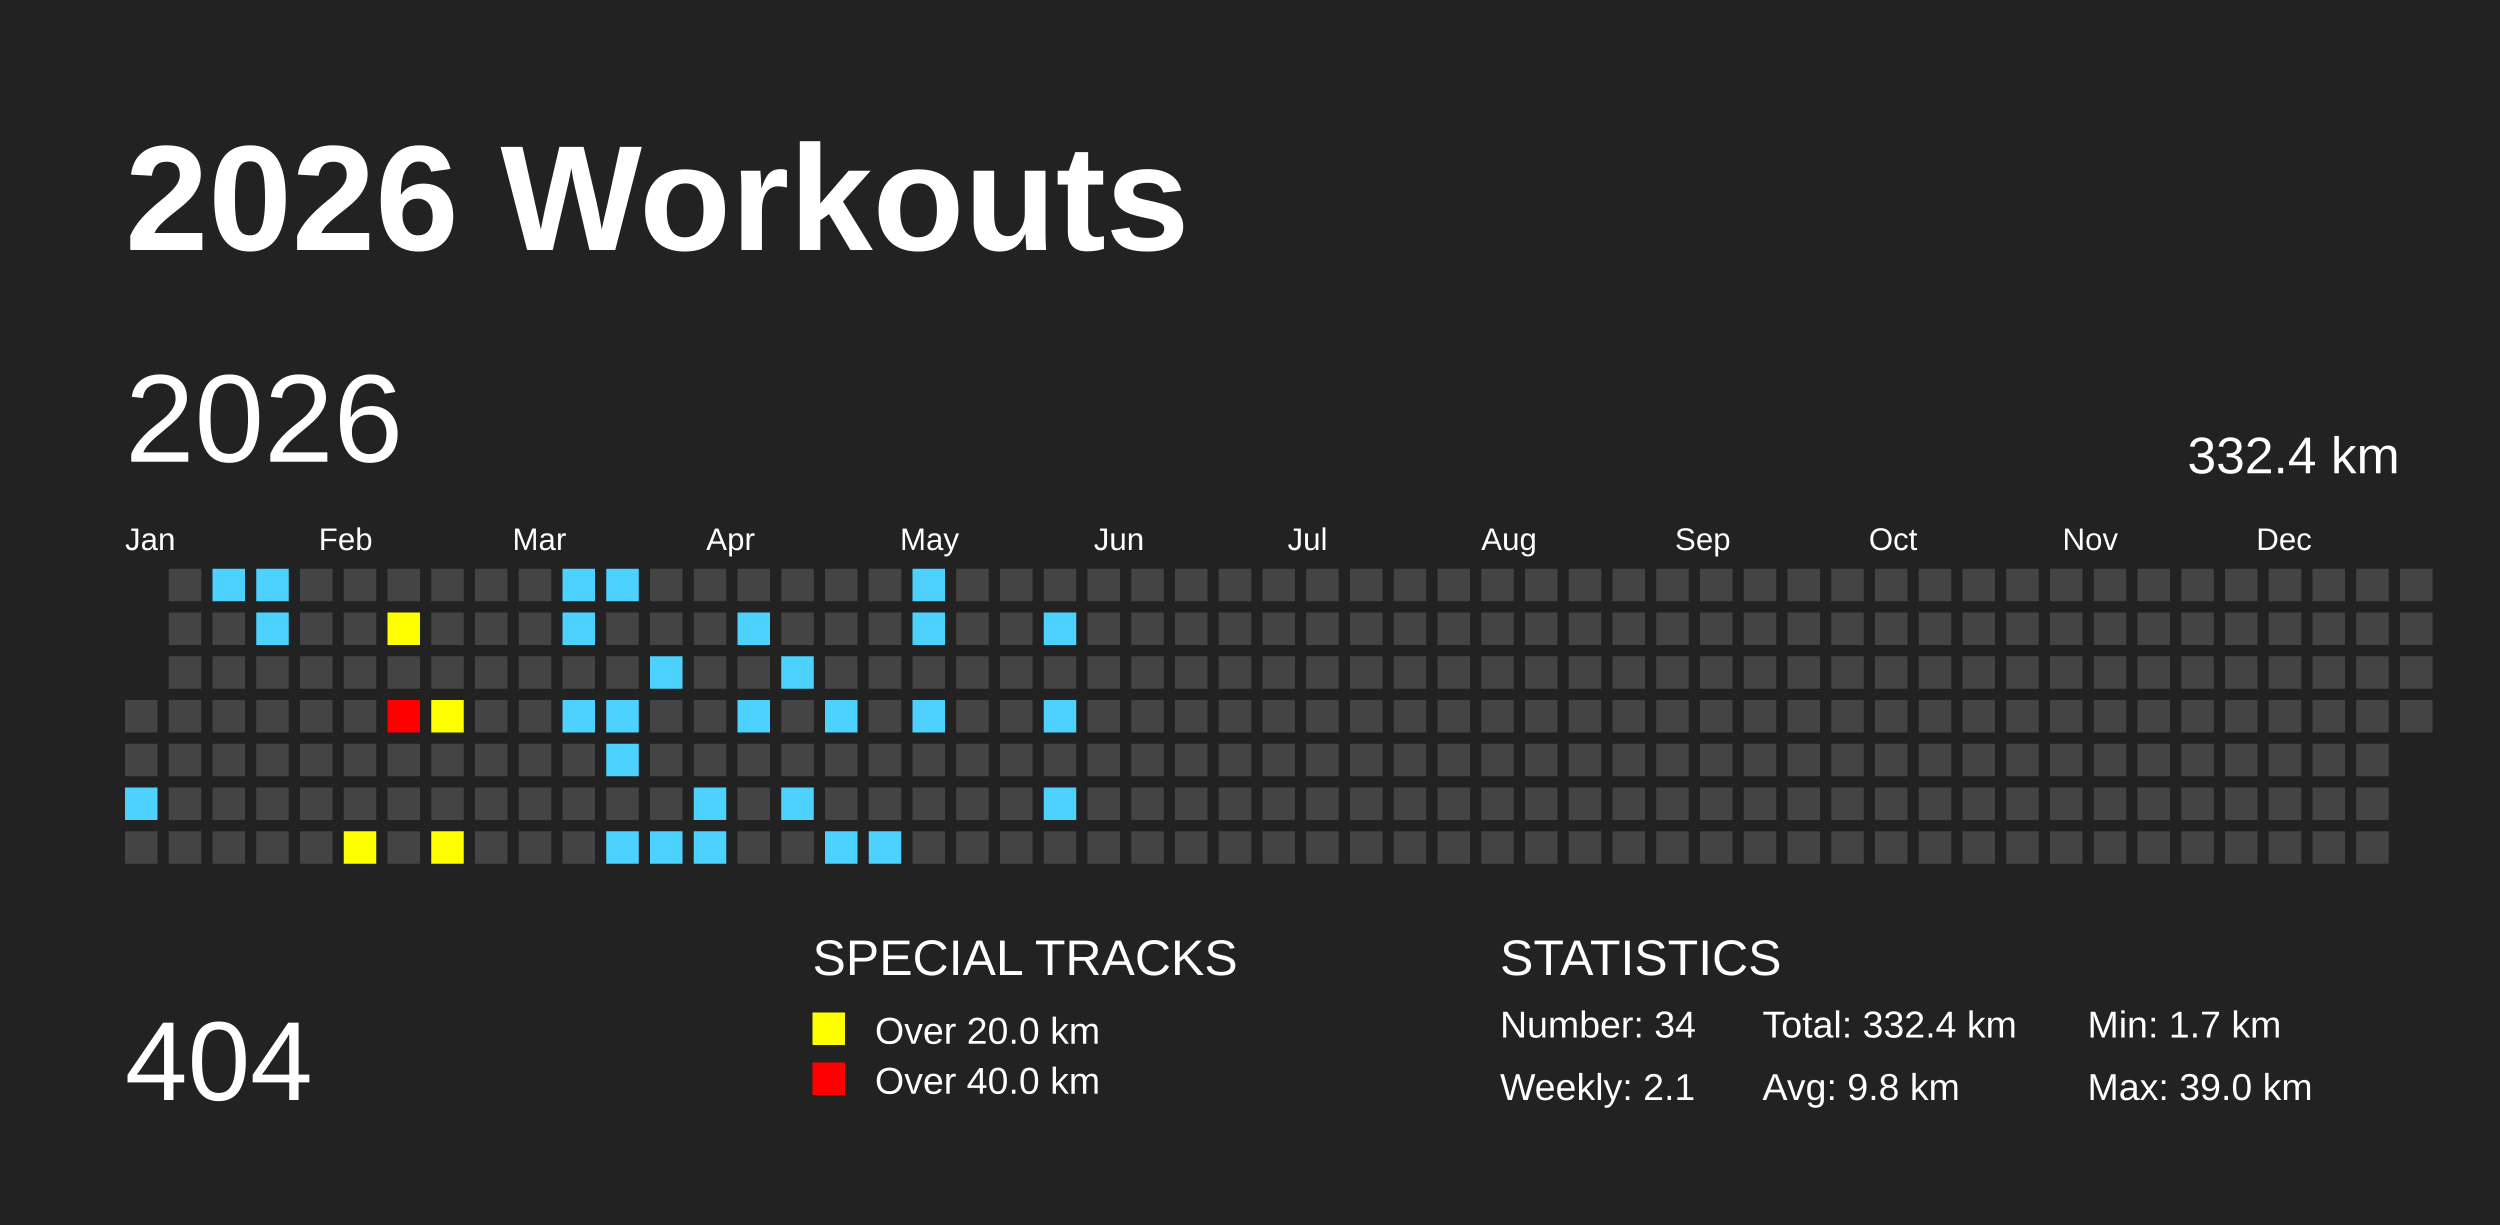
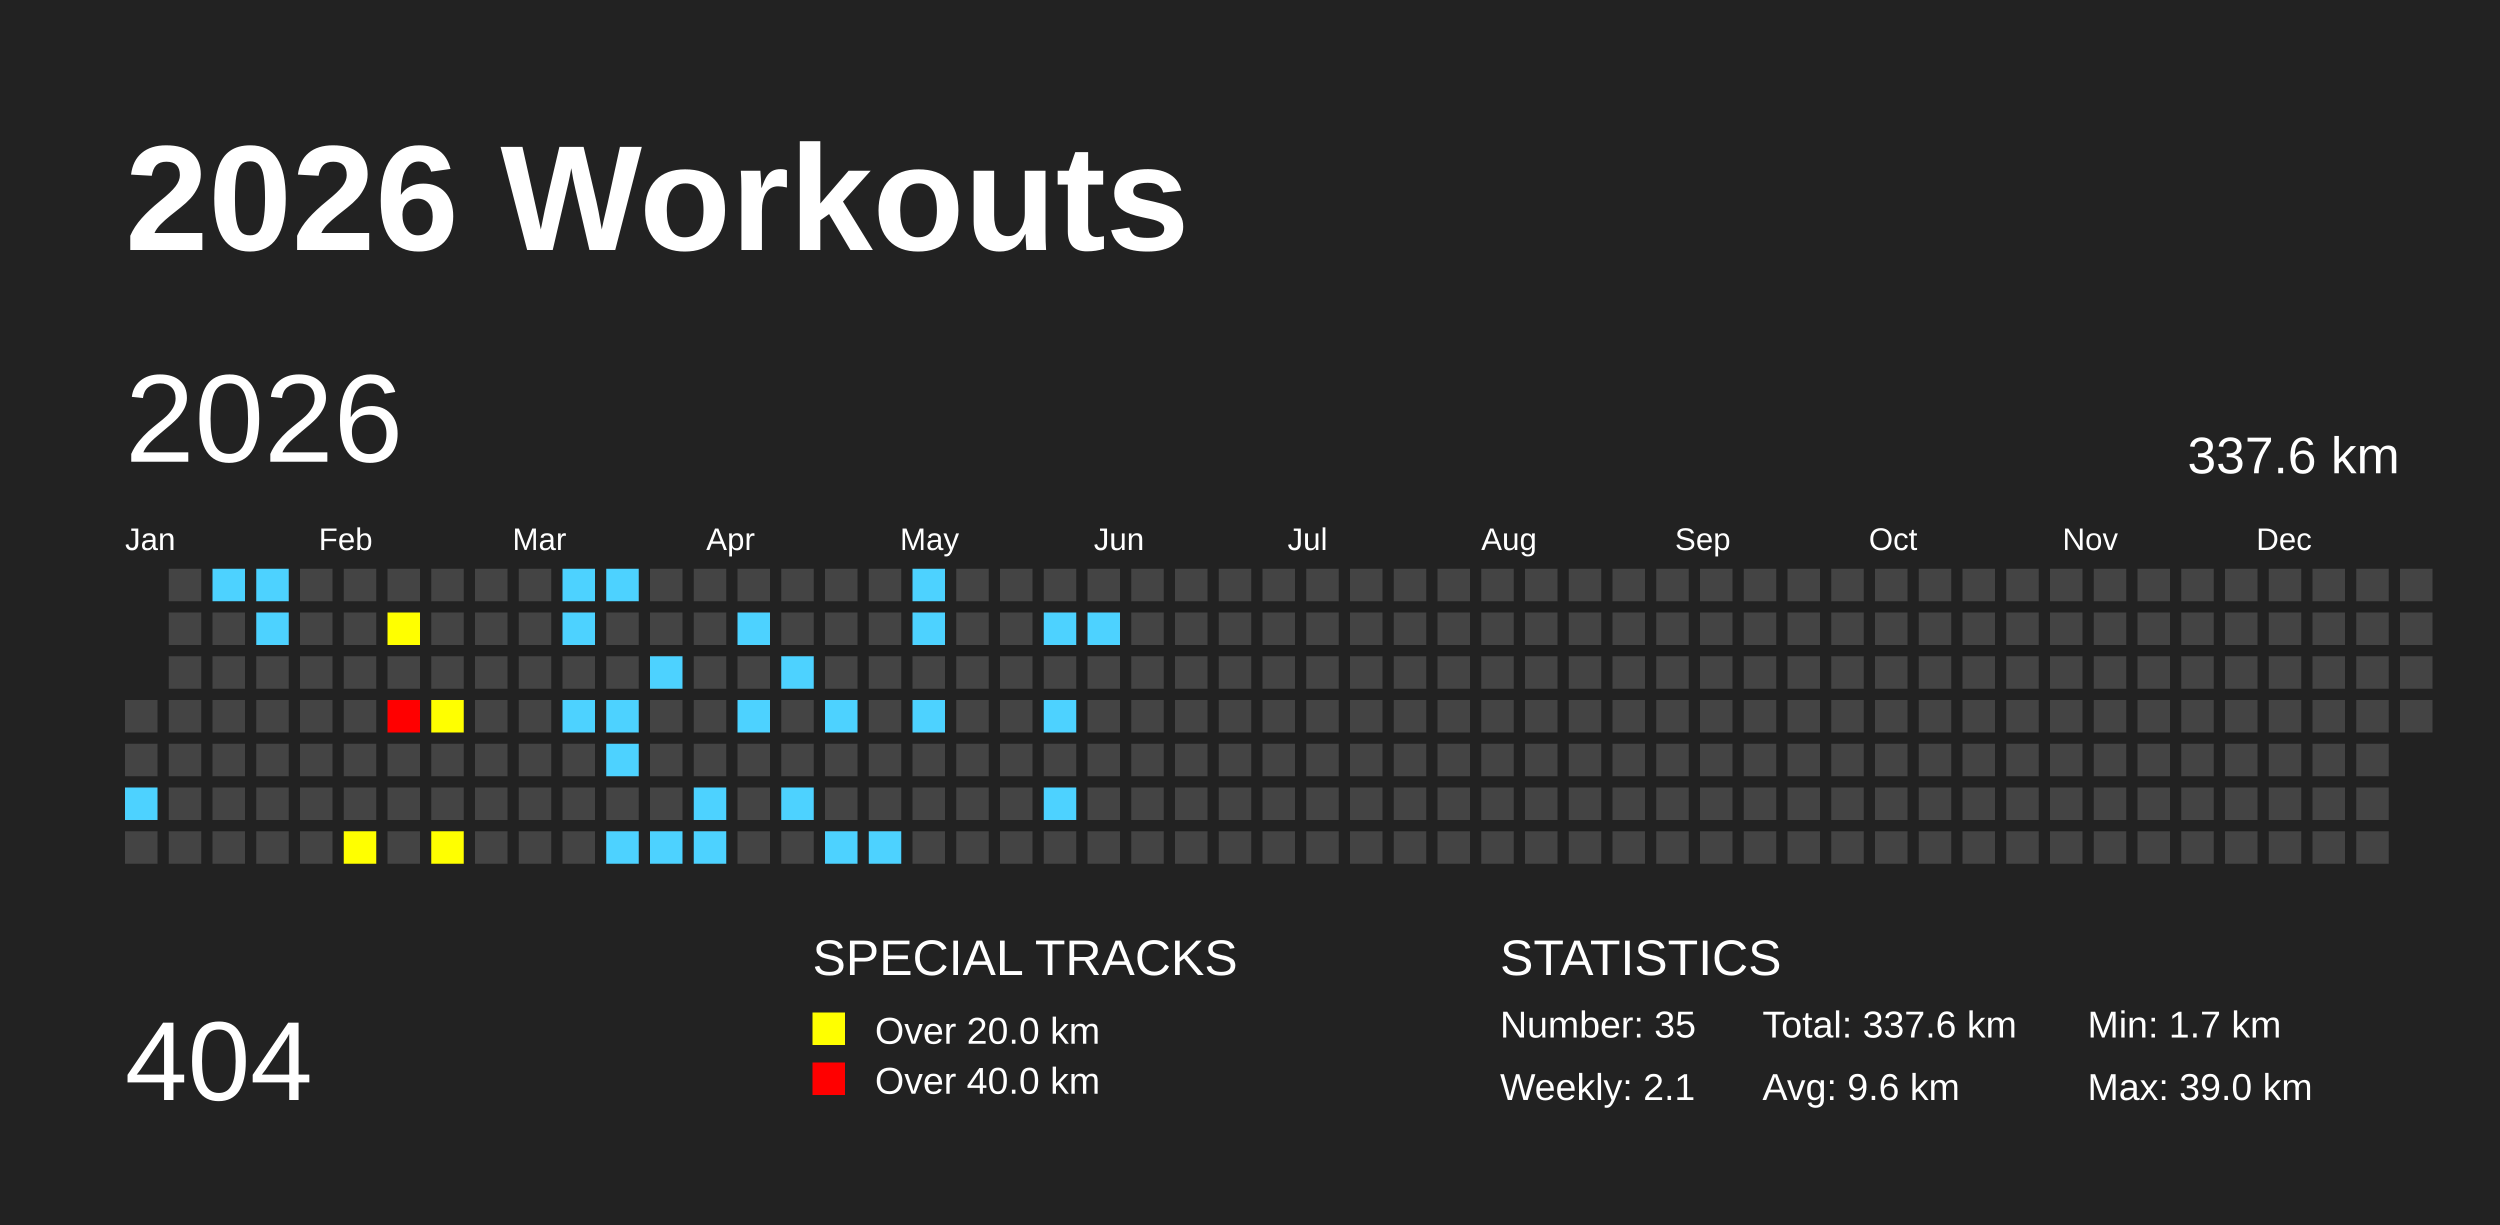
<svg xmlns="http://www.w3.org/2000/svg" baseProfile="full" height="98mm" version="1.1" viewBox="0,0,200,98" width="200mm">
  <defs />
  <rect fill="#222222" height="98" width="200" x="0" y="0" />
  <text fill="#FFFFFF" style="font-size:12px; font-family:Arial; font-weight:bold;" x="10" y="20">2026 Workouts</text>
  <text fill="#FFFFFF" style="font-size:9px; font-family:Arial" x="10" y="88">404</text>
  <text fill="#FFFFFF" style="font-size:4px; font-family:Arial" x="65" y="78">SPECIAL TRACKS</text>
  <rect fill="yellow" height="2.6" width="2.6" x="65" y="81" />
  <text fill="#FFFFFF" style="font-size:3px; font-family:Arial" x="70" y="83.5">Over 20.0 km</text>
  <rect fill="red" height="2.6" width="2.6" x="65" y="85" />
  <text fill="#FFFFFF" style="font-size:3px; font-family:Arial" x="70" y="87.5">Over 40.0 km</text>
  <text fill="#FFFFFF" style="font-size:4px; font-family:Arial" x="120" y="78">STATISTICS</text>
-   <text fill="#FFFFFF" style="font-size:3px; font-family:Arial" x="120" y="83">Number: 34</text>
+   <text fill="#FFFFFF" style="font-size:3px; font-family:Arial" x="120" y="83">Number: 35</text>
  <text fill="#FFFFFF" style="font-size:3px; font-family:Arial" x="120" y="88">Weekly: 2.1</text>
-   <text fill="#FFFFFF" style="font-size:3px; font-family:Arial" x="141" y="83">Total: 332.4 km</text>
-   <text fill="#FFFFFF" style="font-size:3px; font-family:Arial" x="141" y="88">Avg: 9.8 km</text>
+   <text fill="#FFFFFF" style="font-size:3px; font-family:Arial" x="141" y="83">Total: 337.6 km</text>
+   <text fill="#FFFFFF" style="font-size:3px; font-family:Arial" x="141" y="88">Avg: 9.6 km</text>
  <text fill="#FFFFFF" style="font-size:3px; font-family:Arial" x="167" y="83">Min: 1.7 km</text>
  <text fill="#FFFFFF" style="font-size:3px; font-family:Arial" x="167" y="88">Max: 39.0 km</text>
  <text dominant-baseline="hanging" fill="#FFFFFF" style="font-size:10.0px; font-family:Arial;" x="10" y="30">2026</text>
-   <text dominant-baseline="hanging" fill="#FFFFFF" style="font-size:4.125px; font-family:Arial;" x="175" y="35">332.4 km</text>
+   <text dominant-baseline="hanging" fill="#FFFFFF" style="font-size:4.125px; font-family:Arial;" x="175" y="35">337.6 km</text>
  <text fill="#FFFFFF" style="font-size:2.5px; font-family:Arial" x="10.0" y="44">Jan</text>
  <text fill="#FFFFFF" style="font-size:2.5px; font-family:Arial" x="25.5" y="44">Feb</text>
  <text fill="#FFFFFF" style="font-size:2.5px; font-family:Arial" x="41.0" y="44">Mar</text>
  <text fill="#FFFFFF" style="font-size:2.5px; font-family:Arial" x="56.5" y="44">Apr</text>
  <text fill="#FFFFFF" style="font-size:2.5px; font-family:Arial" x="72.0" y="44">May</text>
  <text fill="#FFFFFF" style="font-size:2.5px; font-family:Arial" x="87.5" y="44">Jun</text>
  <text fill="#FFFFFF" style="font-size:2.5px; font-family:Arial" x="103.0" y="44">Jul</text>
  <text fill="#FFFFFF" style="font-size:2.5px; font-family:Arial" x="118.5" y="44">Aug</text>
  <text fill="#FFFFFF" style="font-size:2.5px; font-family:Arial" x="134.0" y="44">Sep</text>
  <text fill="#FFFFFF" style="font-size:2.5px; font-family:Arial" x="149.5" y="44">Oct</text>
  <text fill="#FFFFFF" style="font-size:2.5px; font-family:Arial" x="165.0" y="44">Nov</text>
  <text fill="#FFFFFF" style="font-size:2.5px; font-family:Arial" x="180.5" y="44">Dec</text>
  <rect fill="#444444" height="2.6" width="2.6" x="10.0" y="56.0" />
  <rect fill="#444444" height="2.6" width="2.6" x="10.0" y="59.5" />
  <rect fill="#4DD2FF" height="2.6" width="2.6" x="10.0" y="63.0" />
  <rect fill="#444444" height="2.6" width="2.6" x="10.0" y="66.5" />
  <rect fill="#444444" height="2.6" width="2.6" x="13.5" y="45.5" />
  <rect fill="#444444" height="2.6" width="2.6" x="13.5" y="49.0" />
  <rect fill="#444444" height="2.6" width="2.6" x="13.5" y="52.5" />
  <rect fill="#444444" height="2.6" width="2.6" x="13.5" y="56.0" />
  <rect fill="#444444" height="2.6" width="2.6" x="13.5" y="59.5" />
  <rect fill="#444444" height="2.6" width="2.6" x="13.5" y="63.0" />
  <rect fill="#444444" height="2.6" width="2.6" x="13.5" y="66.5" />
  <rect fill="#4DD2FF" height="2.6" width="2.6" x="17.0" y="45.5" />
  <rect fill="#444444" height="2.6" width="2.6" x="17.0" y="49.0" />
  <rect fill="#444444" height="2.6" width="2.6" x="17.0" y="52.5" />
  <rect fill="#444444" height="2.6" width="2.6" x="17.0" y="56.0" />
  <rect fill="#444444" height="2.6" width="2.6" x="17.0" y="59.5" />
  <rect fill="#444444" height="2.6" width="2.6" x="17.0" y="63.0" />
  <rect fill="#444444" height="2.6" width="2.6" x="17.0" y="66.5" />
  <rect fill="#4DD2FF" height="2.6" width="2.6" x="20.5" y="45.5" />
  <rect fill="#4DD2FF" height="2.6" width="2.6" x="20.5" y="49.0" />
  <rect fill="#444444" height="2.6" width="2.6" x="20.5" y="52.5" />
  <rect fill="#444444" height="2.6" width="2.6" x="20.5" y="56.0" />
  <rect fill="#444444" height="2.6" width="2.6" x="20.5" y="59.5" />
  <rect fill="#444444" height="2.6" width="2.6" x="20.5" y="63.0" />
  <rect fill="#444444" height="2.6" width="2.6" x="20.5" y="66.5" />
  <rect fill="#444444" height="2.6" width="2.6" x="24.0" y="45.5" />
  <rect fill="#444444" height="2.6" width="2.6" x="24.0" y="49.0" />
  <rect fill="#444444" height="2.6" width="2.6" x="24.0" y="52.5" />
  <rect fill="#444444" height="2.6" width="2.6" x="24.0" y="56.0" />
  <rect fill="#444444" height="2.6" width="2.6" x="24.0" y="59.5" />
  <rect fill="#444444" height="2.6" width="2.6" x="24.0" y="63.0" />
  <rect fill="#444444" height="2.6" width="2.6" x="24.0" y="66.5" />
  <rect fill="#444444" height="2.6" width="2.6" x="27.5" y="45.5" />
  <rect fill="#444444" height="2.6" width="2.6" x="27.5" y="49.0" />
  <rect fill="#444444" height="2.6" width="2.6" x="27.5" y="52.5" />
  <rect fill="#444444" height="2.6" width="2.6" x="27.5" y="56.0" />
  <rect fill="#444444" height="2.6" width="2.6" x="27.5" y="59.5" />
  <rect fill="#444444" height="2.6" width="2.6" x="27.5" y="63.0" />
  <rect fill="yellow" height="2.6" width="2.6" x="27.5" y="66.5" />
  <rect fill="#444444" height="2.6" width="2.6" x="31.0" y="45.5" />
  <rect fill="yellow" height="2.6" width="2.6" x="31.0" y="49.0" />
  <rect fill="#444444" height="2.6" width="2.6" x="31.0" y="52.5" />
  <rect fill="red" height="2.6" width="2.6" x="31.0" y="56.0" />
  <rect fill="#444444" height="2.6" width="2.6" x="31.0" y="59.5" />
  <rect fill="#444444" height="2.6" width="2.6" x="31.0" y="63.0" />
  <rect fill="#444444" height="2.6" width="2.6" x="31.0" y="66.5" />
  <rect fill="#444444" height="2.6" width="2.6" x="34.5" y="45.5" />
  <rect fill="#444444" height="2.6" width="2.6" x="34.5" y="49.0" />
  <rect fill="#444444" height="2.6" width="2.6" x="34.5" y="52.5" />
  <rect fill="yellow" height="2.6" width="2.6" x="34.5" y="56.0" />
  <rect fill="#444444" height="2.6" width="2.6" x="34.5" y="59.5" />
  <rect fill="#444444" height="2.6" width="2.6" x="34.5" y="63.0" />
  <rect fill="yellow" height="2.6" width="2.6" x="34.5" y="66.5" />
  <rect fill="#444444" height="2.6" width="2.6" x="38.0" y="45.5" />
  <rect fill="#444444" height="2.6" width="2.6" x="38.0" y="49.0" />
  <rect fill="#444444" height="2.6" width="2.6" x="38.0" y="52.5" />
  <rect fill="#444444" height="2.6" width="2.6" x="38.0" y="56.0" />
  <rect fill="#444444" height="2.6" width="2.6" x="38.0" y="59.5" />
  <rect fill="#444444" height="2.6" width="2.6" x="38.0" y="63.0" />
  <rect fill="#444444" height="2.6" width="2.6" x="38.0" y="66.5" />
  <rect fill="#444444" height="2.6" width="2.6" x="41.5" y="45.5" />
  <rect fill="#444444" height="2.6" width="2.6" x="41.5" y="49.0" />
  <rect fill="#444444" height="2.6" width="2.6" x="41.5" y="52.5" />
  <rect fill="#444444" height="2.6" width="2.6" x="41.5" y="56.0" />
  <rect fill="#444444" height="2.6" width="2.6" x="41.5" y="59.5" />
  <rect fill="#444444" height="2.6" width="2.6" x="41.5" y="63.0" />
  <rect fill="#444444" height="2.6" width="2.6" x="41.5" y="66.5" />
  <rect fill="#4DD2FF" height="2.6" width="2.6" x="45.0" y="45.5" />
  <rect fill="#4DD2FF" height="2.6" width="2.6" x="45.0" y="49.0" />
  <rect fill="#444444" height="2.6" width="2.6" x="45.0" y="52.5" />
  <rect fill="#4DD2FF" height="2.6" width="2.6" x="45.0" y="56.0" />
  <rect fill="#444444" height="2.6" width="2.6" x="45.0" y="59.5" />
  <rect fill="#444444" height="2.6" width="2.6" x="45.0" y="63.0" />
  <rect fill="#444444" height="2.6" width="2.6" x="45.0" y="66.5" />
  <rect fill="#4DD2FF" height="2.6" width="2.6" x="48.5" y="45.5" />
  <rect fill="#444444" height="2.6" width="2.6" x="48.5" y="49.0" />
  <rect fill="#444444" height="2.6" width="2.6" x="48.5" y="52.5" />
  <rect fill="#4DD2FF" height="2.6" width="2.6" x="48.5" y="56.0" />
  <rect fill="#4DD2FF" height="2.6" width="2.6" x="48.5" y="59.5" />
  <rect fill="#444444" height="2.6" width="2.6" x="48.5" y="63.0" />
  <rect fill="#4DD2FF" height="2.6" width="2.6" x="48.5" y="66.5" />
  <rect fill="#444444" height="2.6" width="2.6" x="52.0" y="45.5" />
  <rect fill="#444444" height="2.6" width="2.6" x="52.0" y="49.0" />
  <rect fill="#4DD2FF" height="2.6" width="2.6" x="52.0" y="52.5" />
  <rect fill="#444444" height="2.6" width="2.6" x="52.0" y="56.0" />
  <rect fill="#444444" height="2.6" width="2.6" x="52.0" y="59.5" />
  <rect fill="#444444" height="2.6" width="2.6" x="52.0" y="63.0" />
  <rect fill="#4DD2FF" height="2.6" width="2.6" x="52.0" y="66.5" />
  <rect fill="#444444" height="2.6" width="2.6" x="55.5" y="45.5" />
  <rect fill="#444444" height="2.6" width="2.6" x="55.5" y="49.0" />
  <rect fill="#444444" height="2.6" width="2.6" x="55.5" y="52.5" />
  <rect fill="#444444" height="2.6" width="2.6" x="55.5" y="56.0" />
  <rect fill="#444444" height="2.6" width="2.6" x="55.5" y="59.5" />
  <rect fill="#4DD2FF" height="2.6" width="2.6" x="55.5" y="63.0" />
  <rect fill="#4DD2FF" height="2.6" width="2.6" x="55.5" y="66.5" />
  <rect fill="#444444" height="2.6" width="2.6" x="59.0" y="45.5" />
  <rect fill="#4DD2FF" height="2.6" width="2.6" x="59.0" y="49.0" />
  <rect fill="#444444" height="2.6" width="2.6" x="59.0" y="52.5" />
  <rect fill="#4DD2FF" height="2.6" width="2.6" x="59.0" y="56.0" />
  <rect fill="#444444" height="2.6" width="2.6" x="59.0" y="59.5" />
  <rect fill="#444444" height="2.6" width="2.6" x="59.0" y="63.0" />
  <rect fill="#444444" height="2.6" width="2.6" x="59.0" y="66.5" />
  <rect fill="#444444" height="2.6" width="2.6" x="62.5" y="45.5" />
  <rect fill="#444444" height="2.6" width="2.6" x="62.5" y="49.0" />
  <rect fill="#4DD2FF" height="2.6" width="2.6" x="62.5" y="52.5" />
  <rect fill="#444444" height="2.6" width="2.6" x="62.5" y="56.0" />
  <rect fill="#444444" height="2.6" width="2.6" x="62.5" y="59.5" />
  <rect fill="#4DD2FF" height="2.6" width="2.6" x="62.5" y="63.0" />
  <rect fill="#444444" height="2.6" width="2.6" x="62.5" y="66.5" />
  <rect fill="#444444" height="2.6" width="2.6" x="66.0" y="45.5" />
  <rect fill="#444444" height="2.6" width="2.6" x="66.0" y="49.0" />
  <rect fill="#444444" height="2.6" width="2.6" x="66.0" y="52.5" />
  <rect fill="#4DD2FF" height="2.6" width="2.6" x="66.0" y="56.0" />
  <rect fill="#444444" height="2.6" width="2.6" x="66.0" y="59.5" />
  <rect fill="#444444" height="2.6" width="2.6" x="66.0" y="63.0" />
  <rect fill="#4DD2FF" height="2.6" width="2.6" x="66.0" y="66.5" />
  <rect fill="#444444" height="2.6" width="2.6" x="69.5" y="45.5" />
  <rect fill="#444444" height="2.6" width="2.6" x="69.5" y="49.0" />
  <rect fill="#444444" height="2.6" width="2.6" x="69.5" y="52.5" />
  <rect fill="#444444" height="2.6" width="2.6" x="69.5" y="56.0" />
  <rect fill="#444444" height="2.6" width="2.6" x="69.5" y="59.5" />
  <rect fill="#444444" height="2.6" width="2.6" x="69.5" y="63.0" />
  <rect fill="#4DD2FF" height="2.6" width="2.6" x="69.5" y="66.5" />
  <rect fill="#4DD2FF" height="2.6" width="2.6" x="73.0" y="45.5" />
  <rect fill="#4DD2FF" height="2.6" width="2.6" x="73.0" y="49.0" />
  <rect fill="#444444" height="2.6" width="2.6" x="73.0" y="52.5" />
  <rect fill="#4DD2FF" height="2.6" width="2.6" x="73.0" y="56.0" />
  <rect fill="#444444" height="2.6" width="2.6" x="73.0" y="59.5" />
  <rect fill="#444444" height="2.6" width="2.6" x="73.0" y="63.0" />
  <rect fill="#444444" height="2.6" width="2.6" x="73.0" y="66.5" />
  <rect fill="#444444" height="2.6" width="2.6" x="76.5" y="45.5" />
  <rect fill="#444444" height="2.6" width="2.6" x="76.5" y="49.0" />
  <rect fill="#444444" height="2.6" width="2.6" x="76.5" y="52.5" />
  <rect fill="#444444" height="2.6" width="2.6" x="76.5" y="56.0" />
  <rect fill="#444444" height="2.6" width="2.6" x="76.5" y="59.5" />
  <rect fill="#444444" height="2.6" width="2.6" x="76.5" y="63.0" />
  <rect fill="#444444" height="2.6" width="2.6" x="76.5" y="66.5" />
  <rect fill="#444444" height="2.6" width="2.6" x="80.0" y="45.5" />
  <rect fill="#444444" height="2.6" width="2.6" x="80.0" y="49.0" />
  <rect fill="#444444" height="2.6" width="2.6" x="80.0" y="52.5" />
  <rect fill="#444444" height="2.6" width="2.6" x="80.0" y="56.0" />
  <rect fill="#444444" height="2.6" width="2.6" x="80.0" y="59.5" />
  <rect fill="#444444" height="2.6" width="2.6" x="80.0" y="63.0" />
  <rect fill="#444444" height="2.6" width="2.6" x="80.0" y="66.5" />
  <rect fill="#444444" height="2.6" width="2.6" x="83.5" y="45.5" />
  <rect fill="#4DD2FF" height="2.6" width="2.6" x="83.5" y="49.0" />
  <rect fill="#444444" height="2.6" width="2.6" x="83.5" y="52.5" />
  <rect fill="#4DD2FF" height="2.6" width="2.6" x="83.5" y="56.0" />
  <rect fill="#444444" height="2.6" width="2.6" x="83.5" y="59.5" />
  <rect fill="#4DD2FF" height="2.6" width="2.6" x="83.5" y="63.0" />
  <rect fill="#444444" height="2.6" width="2.6" x="83.5" y="66.5" />
  <rect fill="#444444" height="2.6" width="2.6" x="87.0" y="45.5" />
-   <rect fill="#444444" height="2.6" width="2.6" x="87.0" y="49.0" />
+   <rect fill="#4DD2FF" height="2.6" width="2.6" x="87.0" y="49.0" />
  <rect fill="#444444" height="2.6" width="2.6" x="87.0" y="52.5" />
  <rect fill="#444444" height="2.6" width="2.6" x="87.0" y="56.0" />
  <rect fill="#444444" height="2.6" width="2.6" x="87.0" y="59.5" />
  <rect fill="#444444" height="2.6" width="2.6" x="87.0" y="63.0" />
  <rect fill="#444444" height="2.6" width="2.6" x="87.0" y="66.5" />
  <rect fill="#444444" height="2.6" width="2.6" x="90.5" y="45.5" />
  <rect fill="#444444" height="2.6" width="2.6" x="90.5" y="49.0" />
  <rect fill="#444444" height="2.6" width="2.6" x="90.5" y="52.5" />
  <rect fill="#444444" height="2.6" width="2.6" x="90.5" y="56.0" />
  <rect fill="#444444" height="2.6" width="2.6" x="90.5" y="59.5" />
  <rect fill="#444444" height="2.6" width="2.6" x="90.5" y="63.0" />
  <rect fill="#444444" height="2.6" width="2.6" x="90.5" y="66.5" />
  <rect fill="#444444" height="2.6" width="2.6" x="94.0" y="45.5" />
  <rect fill="#444444" height="2.6" width="2.6" x="94.0" y="49.0" />
  <rect fill="#444444" height="2.6" width="2.6" x="94.0" y="52.5" />
  <rect fill="#444444" height="2.6" width="2.6" x="94.0" y="56.0" />
  <rect fill="#444444" height="2.6" width="2.6" x="94.0" y="59.5" />
  <rect fill="#444444" height="2.6" width="2.6" x="94.0" y="63.0" />
  <rect fill="#444444" height="2.6" width="2.6" x="94.0" y="66.5" />
  <rect fill="#444444" height="2.6" width="2.6" x="97.5" y="45.5" />
  <rect fill="#444444" height="2.6" width="2.6" x="97.5" y="49.0" />
  <rect fill="#444444" height="2.6" width="2.6" x="97.5" y="52.5" />
  <rect fill="#444444" height="2.6" width="2.6" x="97.5" y="56.0" />
  <rect fill="#444444" height="2.6" width="2.6" x="97.5" y="59.5" />
  <rect fill="#444444" height="2.6" width="2.6" x="97.5" y="63.0" />
  <rect fill="#444444" height="2.6" width="2.6" x="97.5" y="66.5" />
  <rect fill="#444444" height="2.6" width="2.6" x="101.0" y="45.5" />
  <rect fill="#444444" height="2.6" width="2.6" x="101.0" y="49.0" />
  <rect fill="#444444" height="2.6" width="2.6" x="101.0" y="52.5" />
  <rect fill="#444444" height="2.6" width="2.6" x="101.0" y="56.0" />
  <rect fill="#444444" height="2.6" width="2.6" x="101.0" y="59.5" />
  <rect fill="#444444" height="2.6" width="2.6" x="101.0" y="63.0" />
  <rect fill="#444444" height="2.6" width="2.6" x="101.0" y="66.5" />
  <rect fill="#444444" height="2.6" width="2.6" x="104.5" y="45.5" />
  <rect fill="#444444" height="2.6" width="2.6" x="104.5" y="49.0" />
  <rect fill="#444444" height="2.6" width="2.6" x="104.5" y="52.5" />
  <rect fill="#444444" height="2.6" width="2.6" x="104.5" y="56.0" />
  <rect fill="#444444" height="2.6" width="2.6" x="104.5" y="59.5" />
  <rect fill="#444444" height="2.6" width="2.6" x="104.5" y="63.0" />
  <rect fill="#444444" height="2.6" width="2.6" x="104.5" y="66.5" />
  <rect fill="#444444" height="2.6" width="2.6" x="108.0" y="45.5" />
  <rect fill="#444444" height="2.6" width="2.6" x="108.0" y="49.0" />
  <rect fill="#444444" height="2.6" width="2.6" x="108.0" y="52.5" />
  <rect fill="#444444" height="2.6" width="2.6" x="108.0" y="56.0" />
  <rect fill="#444444" height="2.6" width="2.6" x="108.0" y="59.5" />
  <rect fill="#444444" height="2.6" width="2.6" x="108.0" y="63.0" />
  <rect fill="#444444" height="2.6" width="2.6" x="108.0" y="66.5" />
  <rect fill="#444444" height="2.6" width="2.6" x="111.5" y="45.5" />
  <rect fill="#444444" height="2.6" width="2.6" x="111.5" y="49.0" />
  <rect fill="#444444" height="2.6" width="2.6" x="111.5" y="52.5" />
  <rect fill="#444444" height="2.6" width="2.6" x="111.5" y="56.0" />
  <rect fill="#444444" height="2.6" width="2.6" x="111.5" y="59.5" />
  <rect fill="#444444" height="2.6" width="2.6" x="111.5" y="63.0" />
  <rect fill="#444444" height="2.6" width="2.6" x="111.5" y="66.5" />
  <rect fill="#444444" height="2.6" width="2.6" x="115.0" y="45.5" />
  <rect fill="#444444" height="2.6" width="2.6" x="115.0" y="49.0" />
  <rect fill="#444444" height="2.6" width="2.6" x="115.0" y="52.5" />
  <rect fill="#444444" height="2.6" width="2.6" x="115.0" y="56.0" />
  <rect fill="#444444" height="2.6" width="2.6" x="115.0" y="59.5" />
  <rect fill="#444444" height="2.6" width="2.6" x="115.0" y="63.0" />
  <rect fill="#444444" height="2.6" width="2.6" x="115.0" y="66.5" />
  <rect fill="#444444" height="2.6" width="2.6" x="118.5" y="45.5" />
  <rect fill="#444444" height="2.6" width="2.6" x="118.5" y="49.0" />
  <rect fill="#444444" height="2.6" width="2.6" x="118.5" y="52.5" />
  <rect fill="#444444" height="2.6" width="2.6" x="118.5" y="56.0" />
  <rect fill="#444444" height="2.6" width="2.6" x="118.5" y="59.5" />
  <rect fill="#444444" height="2.6" width="2.6" x="118.5" y="63.0" />
  <rect fill="#444444" height="2.6" width="2.6" x="118.5" y="66.5" />
  <rect fill="#444444" height="2.6" width="2.6" x="122.0" y="45.5" />
  <rect fill="#444444" height="2.6" width="2.6" x="122.0" y="49.0" />
  <rect fill="#444444" height="2.6" width="2.6" x="122.0" y="52.5" />
  <rect fill="#444444" height="2.6" width="2.6" x="122.0" y="56.0" />
  <rect fill="#444444" height="2.6" width="2.6" x="122.0" y="59.5" />
  <rect fill="#444444" height="2.6" width="2.6" x="122.0" y="63.0" />
  <rect fill="#444444" height="2.6" width="2.6" x="122.0" y="66.5" />
  <rect fill="#444444" height="2.6" width="2.6" x="125.5" y="45.5" />
  <rect fill="#444444" height="2.6" width="2.6" x="125.5" y="49.0" />
  <rect fill="#444444" height="2.6" width="2.6" x="125.5" y="52.5" />
  <rect fill="#444444" height="2.6" width="2.6" x="125.5" y="56.0" />
  <rect fill="#444444" height="2.6" width="2.6" x="125.5" y="59.5" />
  <rect fill="#444444" height="2.6" width="2.6" x="125.5" y="63.0" />
  <rect fill="#444444" height="2.6" width="2.6" x="125.5" y="66.5" />
  <rect fill="#444444" height="2.6" width="2.6" x="129.0" y="45.5" />
  <rect fill="#444444" height="2.6" width="2.6" x="129.0" y="49.0" />
  <rect fill="#444444" height="2.6" width="2.6" x="129.0" y="52.5" />
  <rect fill="#444444" height="2.6" width="2.6" x="129.0" y="56.0" />
  <rect fill="#444444" height="2.6" width="2.6" x="129.0" y="59.5" />
  <rect fill="#444444" height="2.6" width="2.6" x="129.0" y="63.0" />
  <rect fill="#444444" height="2.6" width="2.6" x="129.0" y="66.5" />
  <rect fill="#444444" height="2.6" width="2.6" x="132.5" y="45.5" />
  <rect fill="#444444" height="2.6" width="2.6" x="132.5" y="49.0" />
  <rect fill="#444444" height="2.6" width="2.6" x="132.5" y="52.5" />
  <rect fill="#444444" height="2.6" width="2.6" x="132.5" y="56.0" />
  <rect fill="#444444" height="2.6" width="2.6" x="132.5" y="59.5" />
  <rect fill="#444444" height="2.6" width="2.6" x="132.5" y="63.0" />
  <rect fill="#444444" height="2.6" width="2.6" x="132.5" y="66.5" />
  <rect fill="#444444" height="2.6" width="2.6" x="136.0" y="45.5" />
  <rect fill="#444444" height="2.6" width="2.6" x="136.0" y="49.0" />
  <rect fill="#444444" height="2.6" width="2.6" x="136.0" y="52.5" />
  <rect fill="#444444" height="2.6" width="2.6" x="136.0" y="56.0" />
  <rect fill="#444444" height="2.6" width="2.6" x="136.0" y="59.5" />
  <rect fill="#444444" height="2.6" width="2.6" x="136.0" y="63.0" />
  <rect fill="#444444" height="2.6" width="2.6" x="136.0" y="66.5" />
  <rect fill="#444444" height="2.6" width="2.6" x="139.5" y="45.5" />
  <rect fill="#444444" height="2.6" width="2.6" x="139.5" y="49.0" />
  <rect fill="#444444" height="2.6" width="2.6" x="139.5" y="52.5" />
  <rect fill="#444444" height="2.6" width="2.6" x="139.5" y="56.0" />
  <rect fill="#444444" height="2.6" width="2.6" x="139.5" y="59.5" />
  <rect fill="#444444" height="2.6" width="2.6" x="139.5" y="63.0" />
  <rect fill="#444444" height="2.6" width="2.6" x="139.5" y="66.5" />
  <rect fill="#444444" height="2.6" width="2.6" x="143.0" y="45.5" />
  <rect fill="#444444" height="2.6" width="2.6" x="143.0" y="49.0" />
  <rect fill="#444444" height="2.6" width="2.6" x="143.0" y="52.5" />
  <rect fill="#444444" height="2.6" width="2.6" x="143.0" y="56.0" />
  <rect fill="#444444" height="2.6" width="2.6" x="143.0" y="59.5" />
  <rect fill="#444444" height="2.6" width="2.6" x="143.0" y="63.0" />
  <rect fill="#444444" height="2.6" width="2.6" x="143.0" y="66.5" />
  <rect fill="#444444" height="2.6" width="2.6" x="146.5" y="45.5" />
  <rect fill="#444444" height="2.6" width="2.6" x="146.5" y="49.0" />
  <rect fill="#444444" height="2.6" width="2.6" x="146.5" y="52.5" />
  <rect fill="#444444" height="2.6" width="2.6" x="146.5" y="56.0" />
  <rect fill="#444444" height="2.6" width="2.6" x="146.5" y="59.5" />
  <rect fill="#444444" height="2.6" width="2.6" x="146.5" y="63.0" />
  <rect fill="#444444" height="2.6" width="2.6" x="146.5" y="66.5" />
  <rect fill="#444444" height="2.6" width="2.6" x="150.0" y="45.5" />
  <rect fill="#444444" height="2.6" width="2.6" x="150.0" y="49.0" />
  <rect fill="#444444" height="2.6" width="2.6" x="150.0" y="52.5" />
  <rect fill="#444444" height="2.6" width="2.6" x="150.0" y="56.0" />
  <rect fill="#444444" height="2.6" width="2.6" x="150.0" y="59.5" />
  <rect fill="#444444" height="2.6" width="2.6" x="150.0" y="63.0" />
  <rect fill="#444444" height="2.6" width="2.6" x="150.0" y="66.5" />
  <rect fill="#444444" height="2.6" width="2.6" x="153.5" y="45.5" />
  <rect fill="#444444" height="2.6" width="2.6" x="153.5" y="49.0" />
  <rect fill="#444444" height="2.6" width="2.6" x="153.5" y="52.5" />
  <rect fill="#444444" height="2.6" width="2.6" x="153.5" y="56.0" />
  <rect fill="#444444" height="2.6" width="2.6" x="153.5" y="59.5" />
  <rect fill="#444444" height="2.6" width="2.6" x="153.5" y="63.0" />
  <rect fill="#444444" height="2.6" width="2.6" x="153.5" y="66.5" />
  <rect fill="#444444" height="2.6" width="2.6" x="157.0" y="45.5" />
  <rect fill="#444444" height="2.6" width="2.6" x="157.0" y="49.0" />
  <rect fill="#444444" height="2.6" width="2.6" x="157.0" y="52.5" />
  <rect fill="#444444" height="2.6" width="2.6" x="157.0" y="56.0" />
  <rect fill="#444444" height="2.6" width="2.6" x="157.0" y="59.5" />
  <rect fill="#444444" height="2.6" width="2.6" x="157.0" y="63.0" />
  <rect fill="#444444" height="2.6" width="2.6" x="157.0" y="66.5" />
  <rect fill="#444444" height="2.6" width="2.6" x="160.5" y="45.5" />
  <rect fill="#444444" height="2.6" width="2.6" x="160.5" y="49.0" />
  <rect fill="#444444" height="2.6" width="2.6" x="160.5" y="52.5" />
  <rect fill="#444444" height="2.6" width="2.6" x="160.5" y="56.0" />
  <rect fill="#444444" height="2.6" width="2.6" x="160.5" y="59.5" />
  <rect fill="#444444" height="2.6" width="2.6" x="160.5" y="63.0" />
  <rect fill="#444444" height="2.6" width="2.6" x="160.5" y="66.5" />
  <rect fill="#444444" height="2.6" width="2.6" x="164.0" y="45.5" />
  <rect fill="#444444" height="2.6" width="2.6" x="164.0" y="49.0" />
  <rect fill="#444444" height="2.6" width="2.6" x="164.0" y="52.5" />
  <rect fill="#444444" height="2.6" width="2.6" x="164.0" y="56.0" />
  <rect fill="#444444" height="2.6" width="2.6" x="164.0" y="59.5" />
  <rect fill="#444444" height="2.6" width="2.6" x="164.0" y="63.0" />
  <rect fill="#444444" height="2.6" width="2.6" x="164.0" y="66.5" />
  <rect fill="#444444" height="2.6" width="2.6" x="167.5" y="45.5" />
  <rect fill="#444444" height="2.6" width="2.6" x="167.5" y="49.0" />
  <rect fill="#444444" height="2.6" width="2.6" x="167.5" y="52.5" />
  <rect fill="#444444" height="2.6" width="2.6" x="167.5" y="56.0" />
  <rect fill="#444444" height="2.6" width="2.6" x="167.5" y="59.5" />
  <rect fill="#444444" height="2.6" width="2.6" x="167.5" y="63.0" />
  <rect fill="#444444" height="2.6" width="2.6" x="167.5" y="66.5" />
  <rect fill="#444444" height="2.6" width="2.6" x="171.0" y="45.5" />
  <rect fill="#444444" height="2.6" width="2.6" x="171.0" y="49.0" />
  <rect fill="#444444" height="2.6" width="2.6" x="171.0" y="52.5" />
  <rect fill="#444444" height="2.6" width="2.6" x="171.0" y="56.0" />
  <rect fill="#444444" height="2.6" width="2.6" x="171.0" y="59.5" />
  <rect fill="#444444" height="2.6" width="2.6" x="171.0" y="63.0" />
  <rect fill="#444444" height="2.6" width="2.6" x="171.0" y="66.5" />
  <rect fill="#444444" height="2.6" width="2.6" x="174.5" y="45.5" />
  <rect fill="#444444" height="2.6" width="2.6" x="174.5" y="49.0" />
  <rect fill="#444444" height="2.6" width="2.6" x="174.5" y="52.5" />
  <rect fill="#444444" height="2.6" width="2.6" x="174.5" y="56.0" />
  <rect fill="#444444" height="2.6" width="2.6" x="174.5" y="59.5" />
  <rect fill="#444444" height="2.6" width="2.6" x="174.5" y="63.0" />
  <rect fill="#444444" height="2.6" width="2.6" x="174.5" y="66.5" />
  <rect fill="#444444" height="2.6" width="2.6" x="178.0" y="45.5" />
  <rect fill="#444444" height="2.6" width="2.6" x="178.0" y="49.0" />
  <rect fill="#444444" height="2.6" width="2.6" x="178.0" y="52.5" />
  <rect fill="#444444" height="2.6" width="2.6" x="178.0" y="56.0" />
  <rect fill="#444444" height="2.6" width="2.6" x="178.0" y="59.5" />
  <rect fill="#444444" height="2.6" width="2.6" x="178.0" y="63.0" />
  <rect fill="#444444" height="2.6" width="2.6" x="178.0" y="66.5" />
  <rect fill="#444444" height="2.6" width="2.6" x="181.5" y="45.5" />
  <rect fill="#444444" height="2.6" width="2.6" x="181.5" y="49.0" />
  <rect fill="#444444" height="2.6" width="2.6" x="181.5" y="52.5" />
  <rect fill="#444444" height="2.6" width="2.6" x="181.5" y="56.0" />
  <rect fill="#444444" height="2.6" width="2.6" x="181.5" y="59.5" />
  <rect fill="#444444" height="2.6" width="2.6" x="181.5" y="63.0" />
  <rect fill="#444444" height="2.6" width="2.6" x="181.5" y="66.5" />
  <rect fill="#444444" height="2.6" width="2.6" x="185.0" y="45.5" />
  <rect fill="#444444" height="2.6" width="2.6" x="185.0" y="49.0" />
  <rect fill="#444444" height="2.6" width="2.6" x="185.0" y="52.5" />
  <rect fill="#444444" height="2.6" width="2.6" x="185.0" y="56.0" />
  <rect fill="#444444" height="2.6" width="2.6" x="185.0" y="59.5" />
  <rect fill="#444444" height="2.6" width="2.6" x="185.0" y="63.0" />
  <rect fill="#444444" height="2.6" width="2.6" x="185.0" y="66.5" />
  <rect fill="#444444" height="2.6" width="2.6" x="188.5" y="45.5" />
  <rect fill="#444444" height="2.6" width="2.6" x="188.5" y="49.0" />
  <rect fill="#444444" height="2.6" width="2.6" x="188.5" y="52.5" />
  <rect fill="#444444" height="2.6" width="2.6" x="188.5" y="56.0" />
  <rect fill="#444444" height="2.6" width="2.6" x="188.5" y="59.5" />
  <rect fill="#444444" height="2.6" width="2.6" x="188.5" y="63.0" />
  <rect fill="#444444" height="2.6" width="2.6" x="188.5" y="66.5" />
  <rect fill="#444444" height="2.6" width="2.6" x="192.0" y="45.5" />
  <rect fill="#444444" height="2.6" width="2.6" x="192.0" y="49.0" />
  <rect fill="#444444" height="2.6" width="2.6" x="192.0" y="52.5" />
  <rect fill="#444444" height="2.6" width="2.6" x="192.0" y="56.0" />
</svg>
